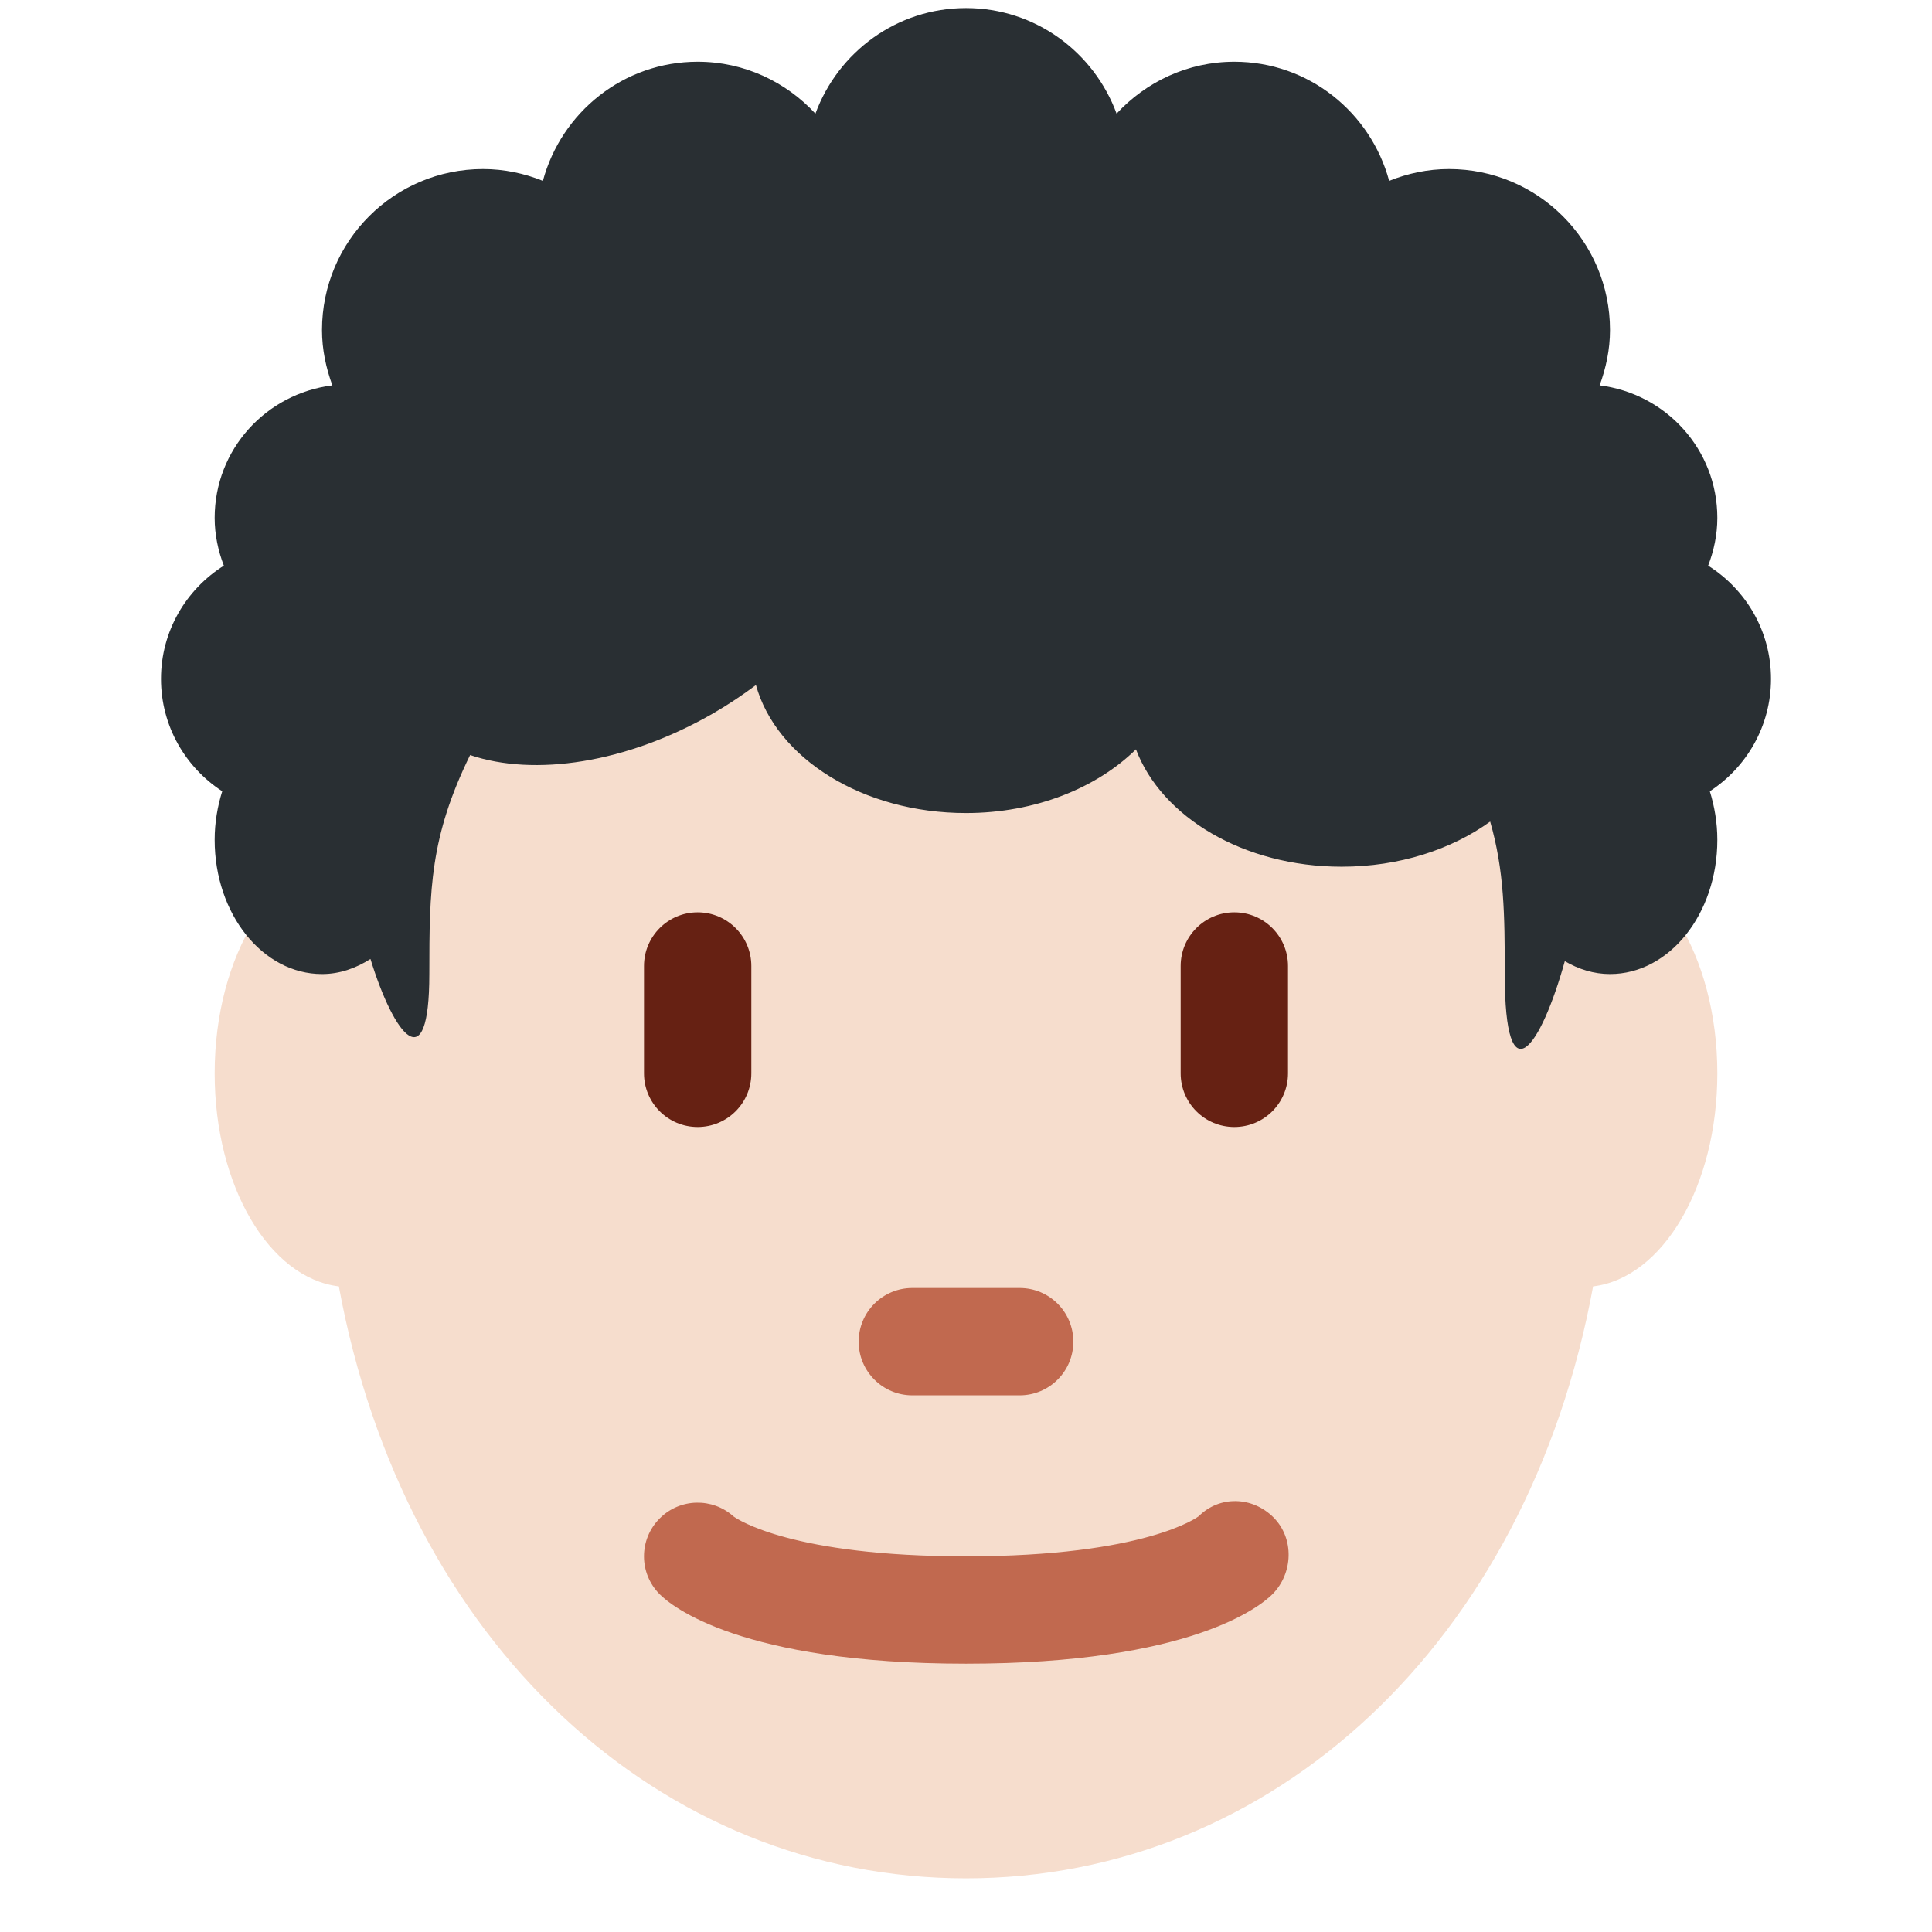
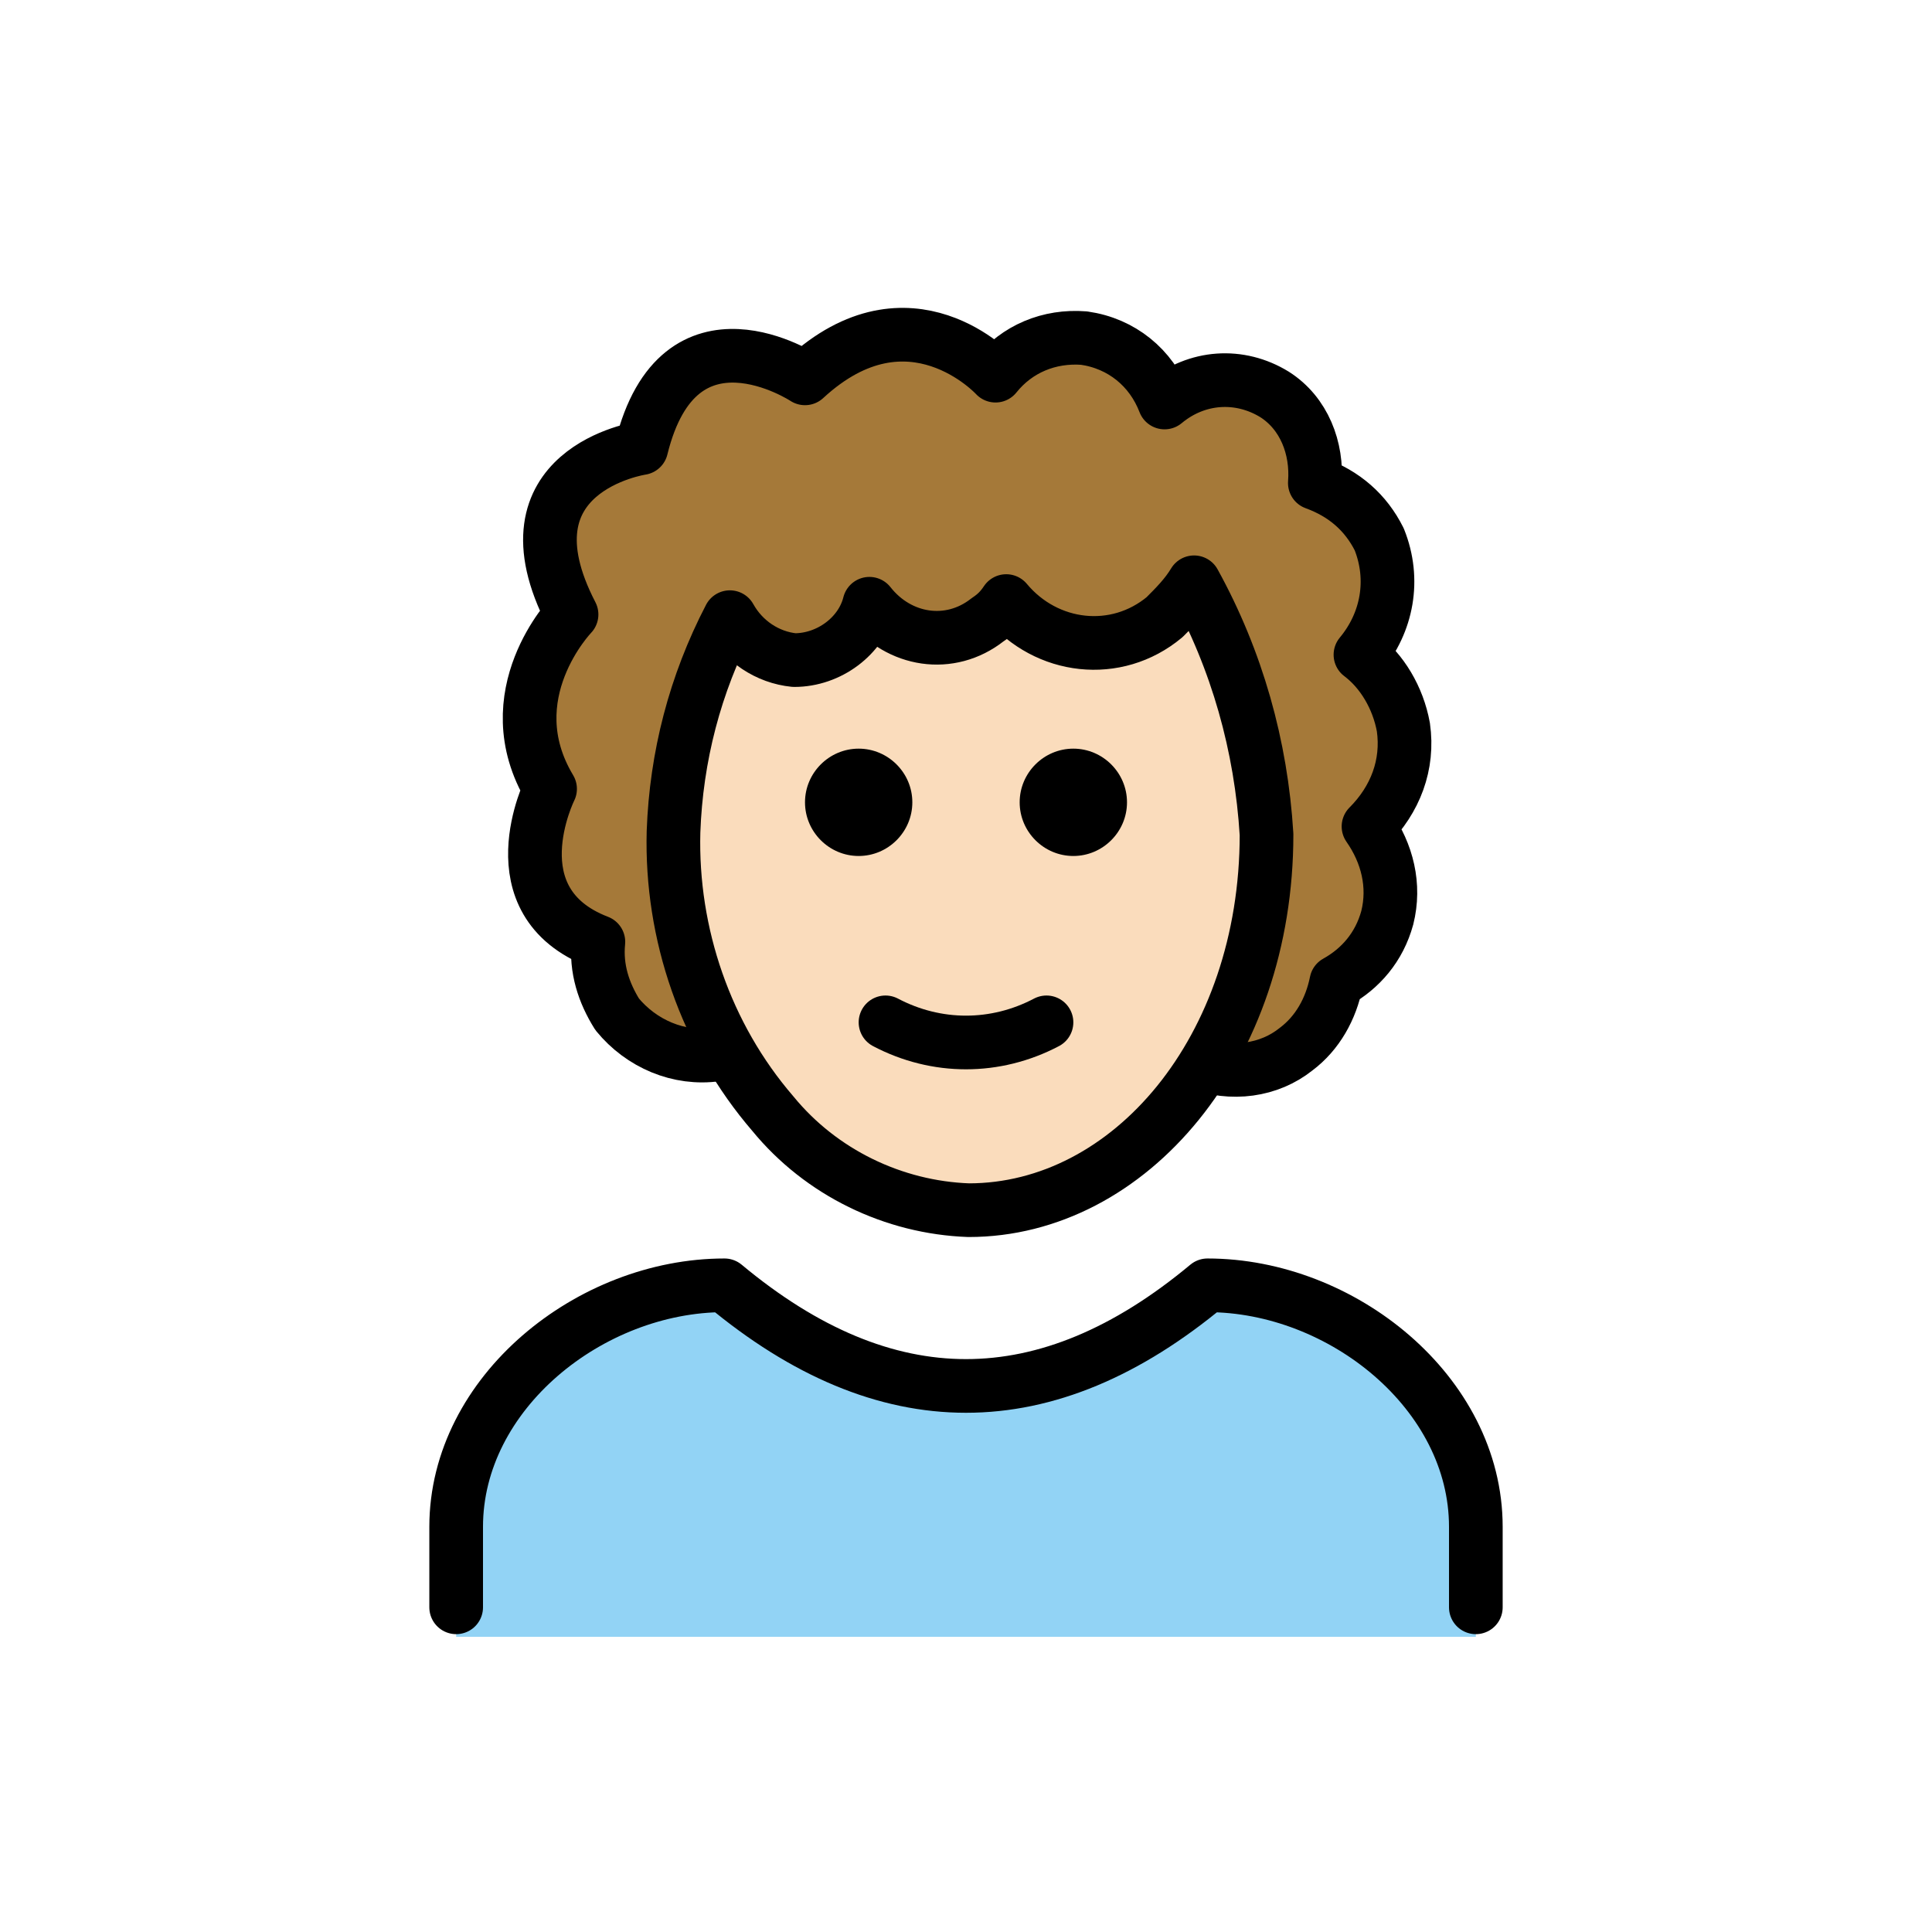
- <svg xmlns="http://www.w3.org/2000/svg" viewBox="0 0 36 36">
-   <path fill="#F6DDCD" d="M32 20c0-2.209-1.119-4-2.5-4-.012 0-.021.005-.033.005C27.955 9.704 23.394 5.125 18 5.125s-9.956 4.58-11.467 10.88C6.521 16.004 6.511 16 6.5 16 5.119 16 4 17.791 4 20c0 2.107 1.021 3.815 2.314 3.97C7.537 30.619 12.299 35 18 35c5.7 0 10.463-4.381 11.685-11.03C30.979 23.815 32 22.107 32 20z" />
-   <path fill="#662113" d="M13 21c-.552 0-1-.447-1-1v-2c0-.552.448-1 1-1s1 .448 1 1v2c0 .553-.448 1-1 1zm10 0c-.553 0-1-.447-1-1v-2c0-.552.447-1 1-1s1 .448 1 1v2c0 .553-.447 1-1 1z" />
-   <path fill="#C1694F" d="M18 31c-4.201 0-5.491-1.077-5.707-1.293-.391-.391-.391-1.023 0-1.414.378-.379.984-.39 1.376-.036.08.058 1.1.743 4.331.743 3.355 0 4.326-.739 4.336-.747.39-.389 1.001-.37 1.393.021.391.391.369 1.043-.021 1.434C23.491 29.923 22.201 31 18 31zm1-5h-2c-.552 0-1-.447-1-1s.448-1 1-1h2c.553 0 1 .447 1 1s-.447 1-1 1z" />
-   <path fill="#292F33" d="M33 12.65c0-.891-.469-1.667-1.171-2.11.106-.277.171-.575.171-.89 0-1.276-.959-2.316-2.193-2.469.118-.323.193-.667.193-1.031 0-1.657-1.343-3-3-3-.395 0-.77.081-1.115.22-.346-1.276-1.5-2.22-2.885-2.22-.87 0-1.646.376-2.194.967C20.384.971 19.292.15 18 .15s-2.384.821-2.806 1.967C14.646 1.526 13.87 1.15 13 1.15c-1.385 0-2.539.944-2.884 2.22-.346-.139-.721-.22-1.116-.22-1.657 0-3 1.343-3 3 0 .364.075.708.193 1.031C4.959 7.334 4 8.374 4 9.65c0 .315.065.613.171.89C3.469 10.983 3 11.759 3 12.65c0 .878.455 1.648 1.141 2.094-.088.281-.141.585-.141.906 0 1.381.895 2.5 2 2.5.327 0 .63-.107.903-.281C7.347 19.312 8 20.132 8 18.15c0-1.585.013-2.552.76-4.081 1.189.403 2.908.159 4.533-.779.282-.163.545-.34.793-.525.378 1.362 1.986 2.385 3.914 2.385 1.296 0 2.437-.47 3.167-1.187.476 1.259 2.002 2.187 3.833 2.187 1.076 0 2.049-.322 2.767-.841.262.914.272 1.723.272 2.841 0 2.348.674 1.358 1.119-.24.256.15.54.24.842.24 1.105 0 2-1.119 2-2.5 0-.321-.053-.625-.14-.906.685-.446 1.14-1.216 1.14-2.094z" />
+ <svg xmlns="http://www.w3.org/2000/svg" id="emoji" viewBox="0 0 72 72">
+   <g id="hair">
+     <path fill="#a57939" d="M44.6,39.6c1.3,0.5,2.7,0.3,3.7-0.5c0.8-0.6,1.3-1.5,1.5-2.5c0.9-0.5,1.6-1.3,1.9-2.4 c0.3-1.2,0-2.4-0.7-3.4c1-1,1.5-2.3,1.3-3.7c-0.2-1.1-0.8-2.1-1.6-2.7c1-1.2,1.3-2.8,0.7-4.3c-0.5-1-1.3-1.7-2.4-2.1 c0.1-1.3-0.4-2.6-1.5-3.3c-1.3-0.8-2.9-0.7-4.1,0.3c-0.5-1.3-1.6-2.2-3-2.4c-1.3-0.1-2.5,0.4-3.3,1.4c0,0-3.2-3.5-7.1,0.1 c0,0-5-2.1-6.5,2.9c0,0-4.2,1.1-2.2,5.9c0,0-2.9,3-0.8,6.5c0,0-2.1,4.2,1.8,5.7c-0.1,1,0.2,1.9,0.7,2.7c0.9,1.1,2.3,1.7,3.7,1.5" />
+   </g>
+   <g id="skin">
+     <path fill="#fadcbc" d="M44.5,21.8c1.7,2.7,2.7,5.9,2.6,9.1c0,7.7-4.9,14-11,14s-11-6.3-11-14c0-2.7,0.6-5.4,1.9-7.8l3.2,1.3 c1.9-0.9,3.9-1.2,6-1.1c1.9,0.2,3,0.8,4.8,0.4C42.3,23.4,43.5,22.8,44.5,21.8z" />
+   </g>
+   <g id="color">
+     <path fill="#92D3F5" d="M17,61v-4c0-5,5-9,10-9c6,5,12,5,18,0c5,0,10,4,10,9v4" />
+   </g>
+   <g id="line">
+     <path fill="none" stroke="#000000" stroke-linecap="round" stroke-linejoin="round" stroke-width="2" d="M17,59.9v-3c0-5,5-9,10-9 c6,5,12,5,18,0c5,0,10,4,10,9v3" />
+     <path d="M42,29.9c0,1.1-0.9,2-2,2s-2-0.9-2-2s0.9-2,2-2S42,28.8,42,29.9" />
+     <path d="M34,29.9c0,1.1-0.9,2-2,2c-1.1,0-2-0.9-2-2s0.9-2,2-2C33.1,27.9,34,28.8,34,29.9" />
+     <path fill="none" stroke="#000000" stroke-linecap="round" stroke-linejoin="round" stroke-width="2" d="M33,38.1c1.9,1,4.1,1,6,0" />
+     <path fill="none" stroke="#000000" stroke-linecap="round" stroke-linejoin="round" stroke-width="2" d="M28.8,41.5 c-2.5-2.9-3.8-6.7-3.7-10.5c0.1-2.8,0.8-5.5,2.1-8c0.5,0.9,1.4,1.5,2.4,1.6c1.3,0,2.5-0.9,2.8-2.1c1.1,1.4,3,1.7,4.4,0.6 c0.3-0.2,0.5-0.4,0.7-0.7c1.5,1.8,4.1,2.1,5.9,0.6c0.4-0.4,0.8-0.8,1.1-1.3c1.6,2.9,2.5,6.1,2.7,9.4c0,8-5.1,14-11.1,14 C33.3,45,30.6,43.7,28.8,41.5z" />
+     <path fill="none" stroke="#000000" stroke-linejoin="round" stroke-width="2" d="M44.6,39.6c1.3,0.5,2.7,0.3,3.7-0.5 c0.8-0.6,1.3-1.5,1.5-2.5c0.9-0.5,1.6-1.3,1.9-2.4c0.3-1.2,0-2.4-0.7-3.4c1-1,1.5-2.3,1.3-3.7c-0.2-1.1-0.8-2.1-1.6-2.7 c1-1.2,1.3-2.8,0.7-4.3c-0.5-1-1.3-1.7-2.4-2.1c0.1-1.3-0.4-2.6-1.5-3.3c-1.3-0.8-2.9-0.7-4.1,0.3c-0.5-1.3-1.6-2.2-3-2.4 c-1.3-0.1-2.5,0.4-3.3,1.4c0,0-3.2-3.5-7.1,0.1c0,0-4.7-3.1-6.1,2.6c0,0-5.4,0.8-2.6,6.2c0,0-2.9,3-0.8,6.5c0,0-2.1,4.2,1.8,5.7 c-0.1,1,0.2,1.9,0.7,2.7c0.9,1.1,2.3,1.7,3.7,1.5" />
+   </g>
</svg>
